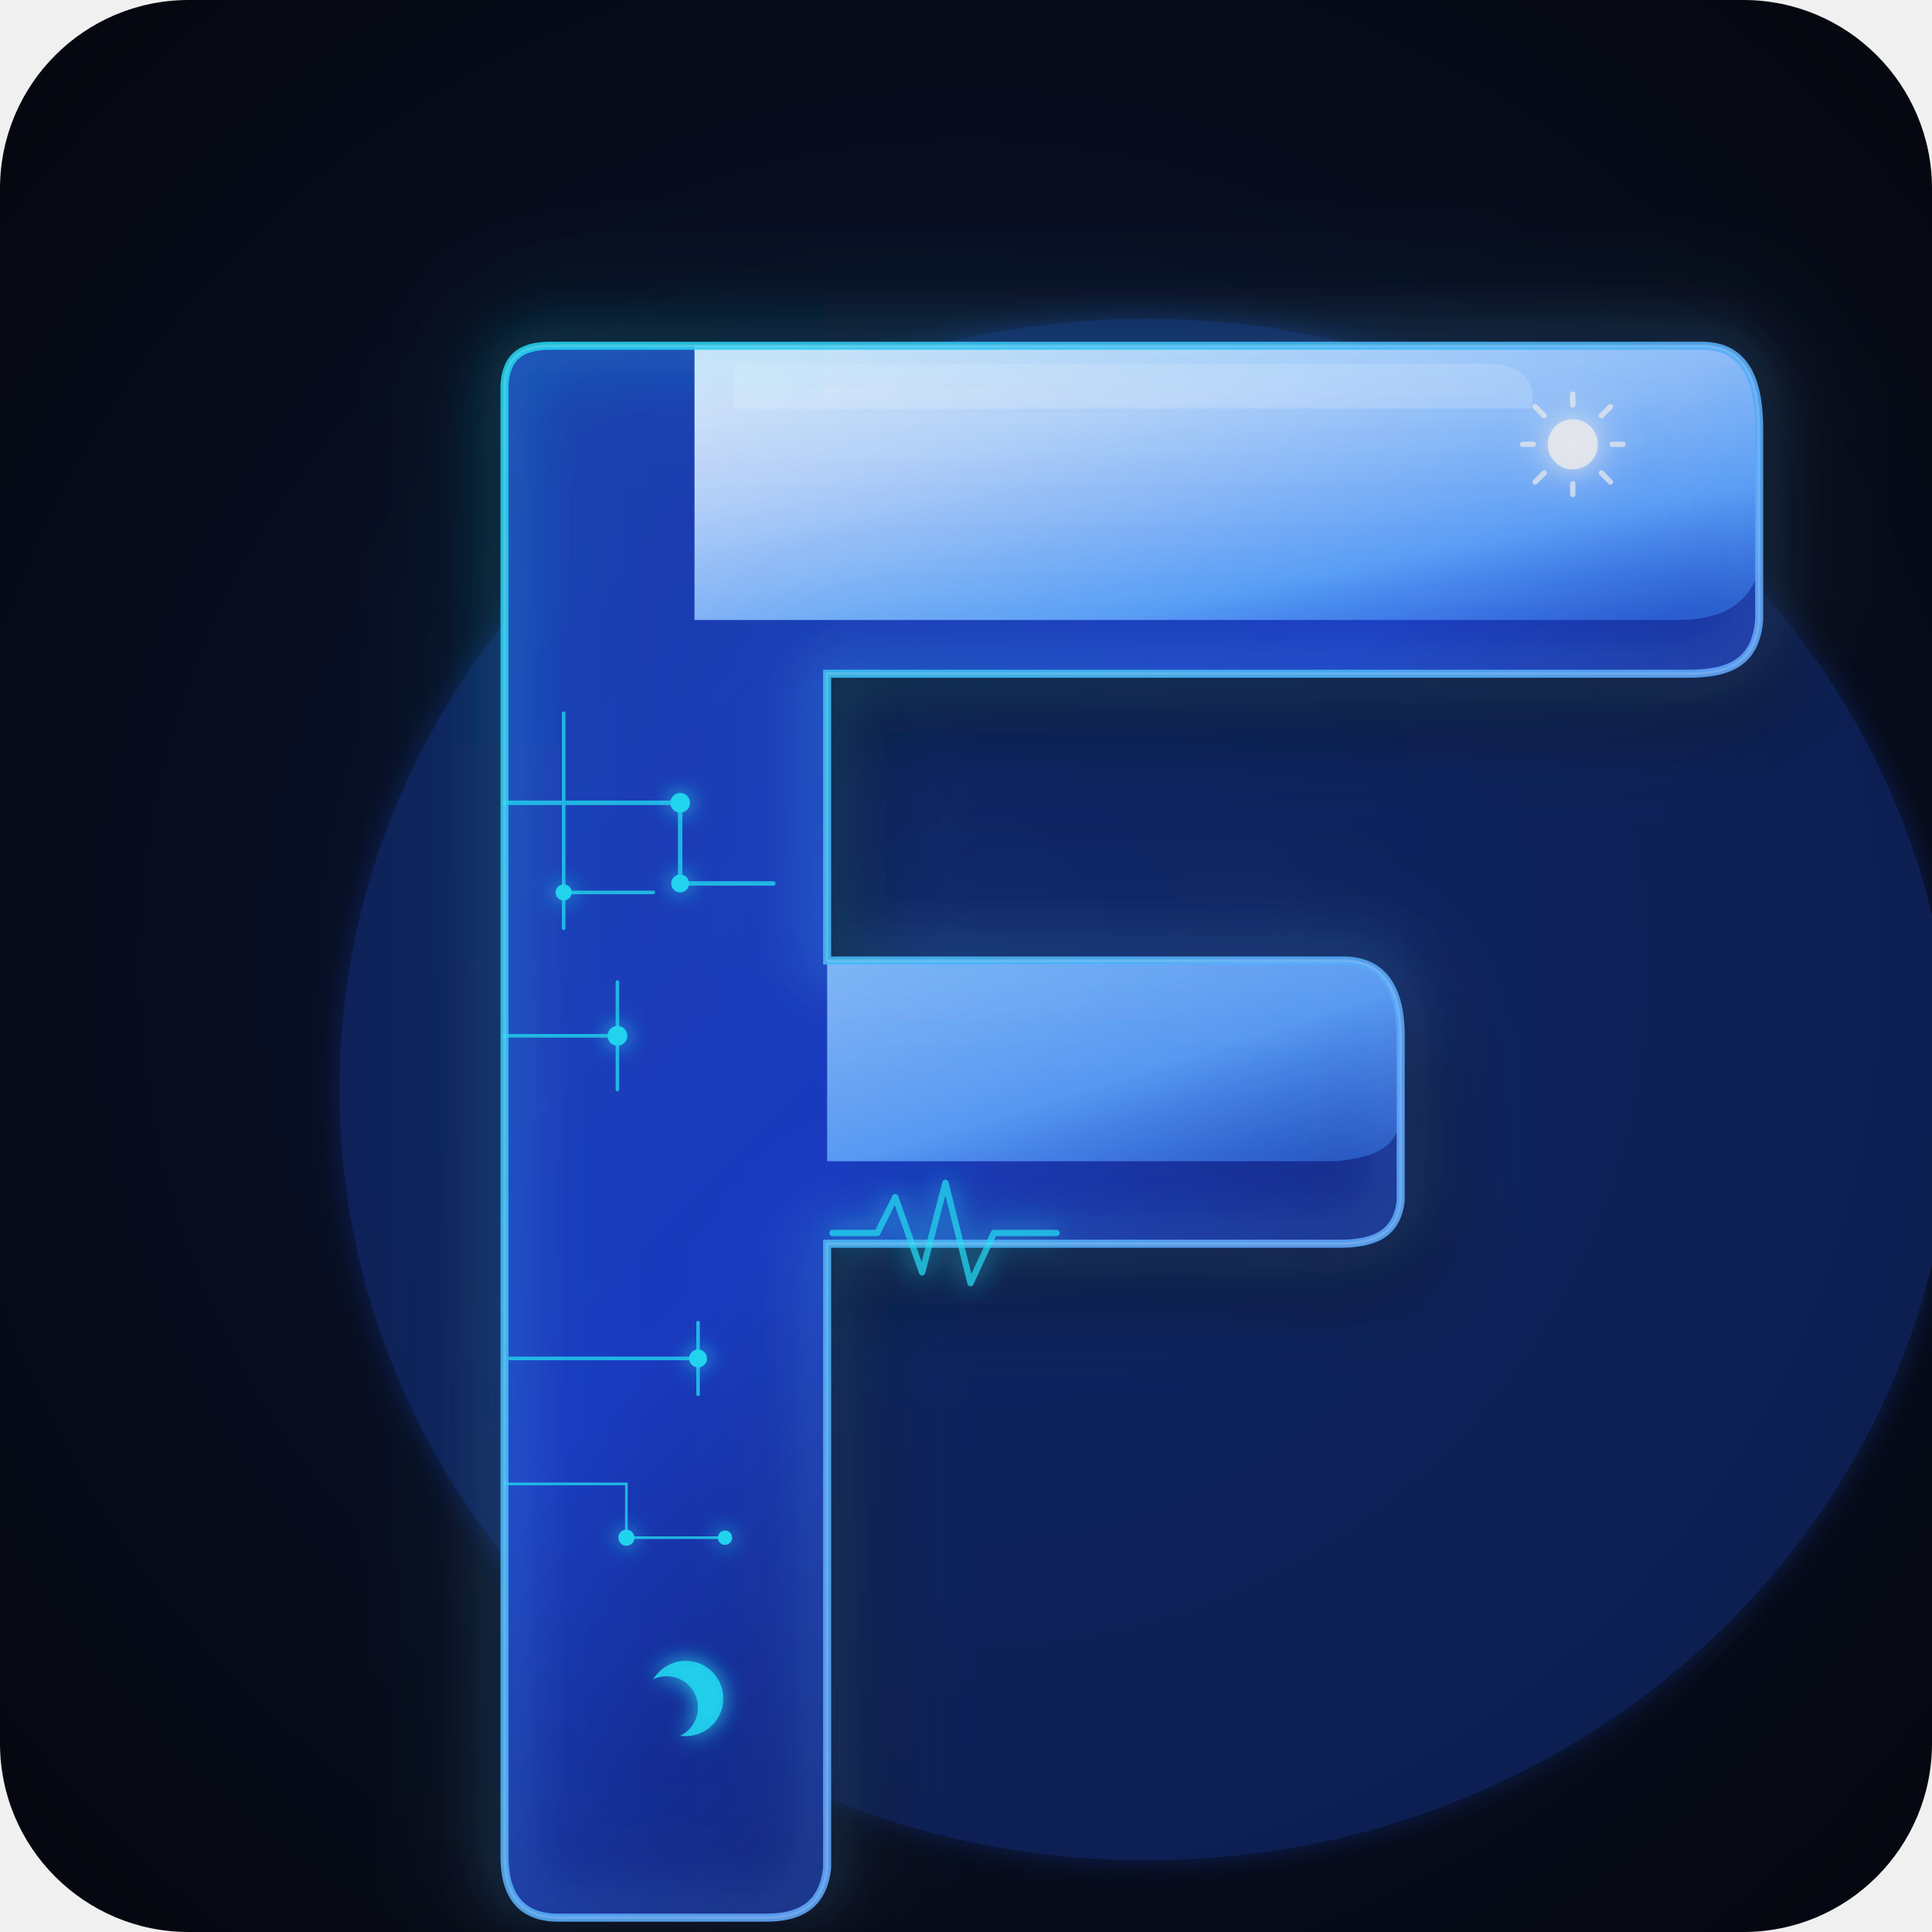
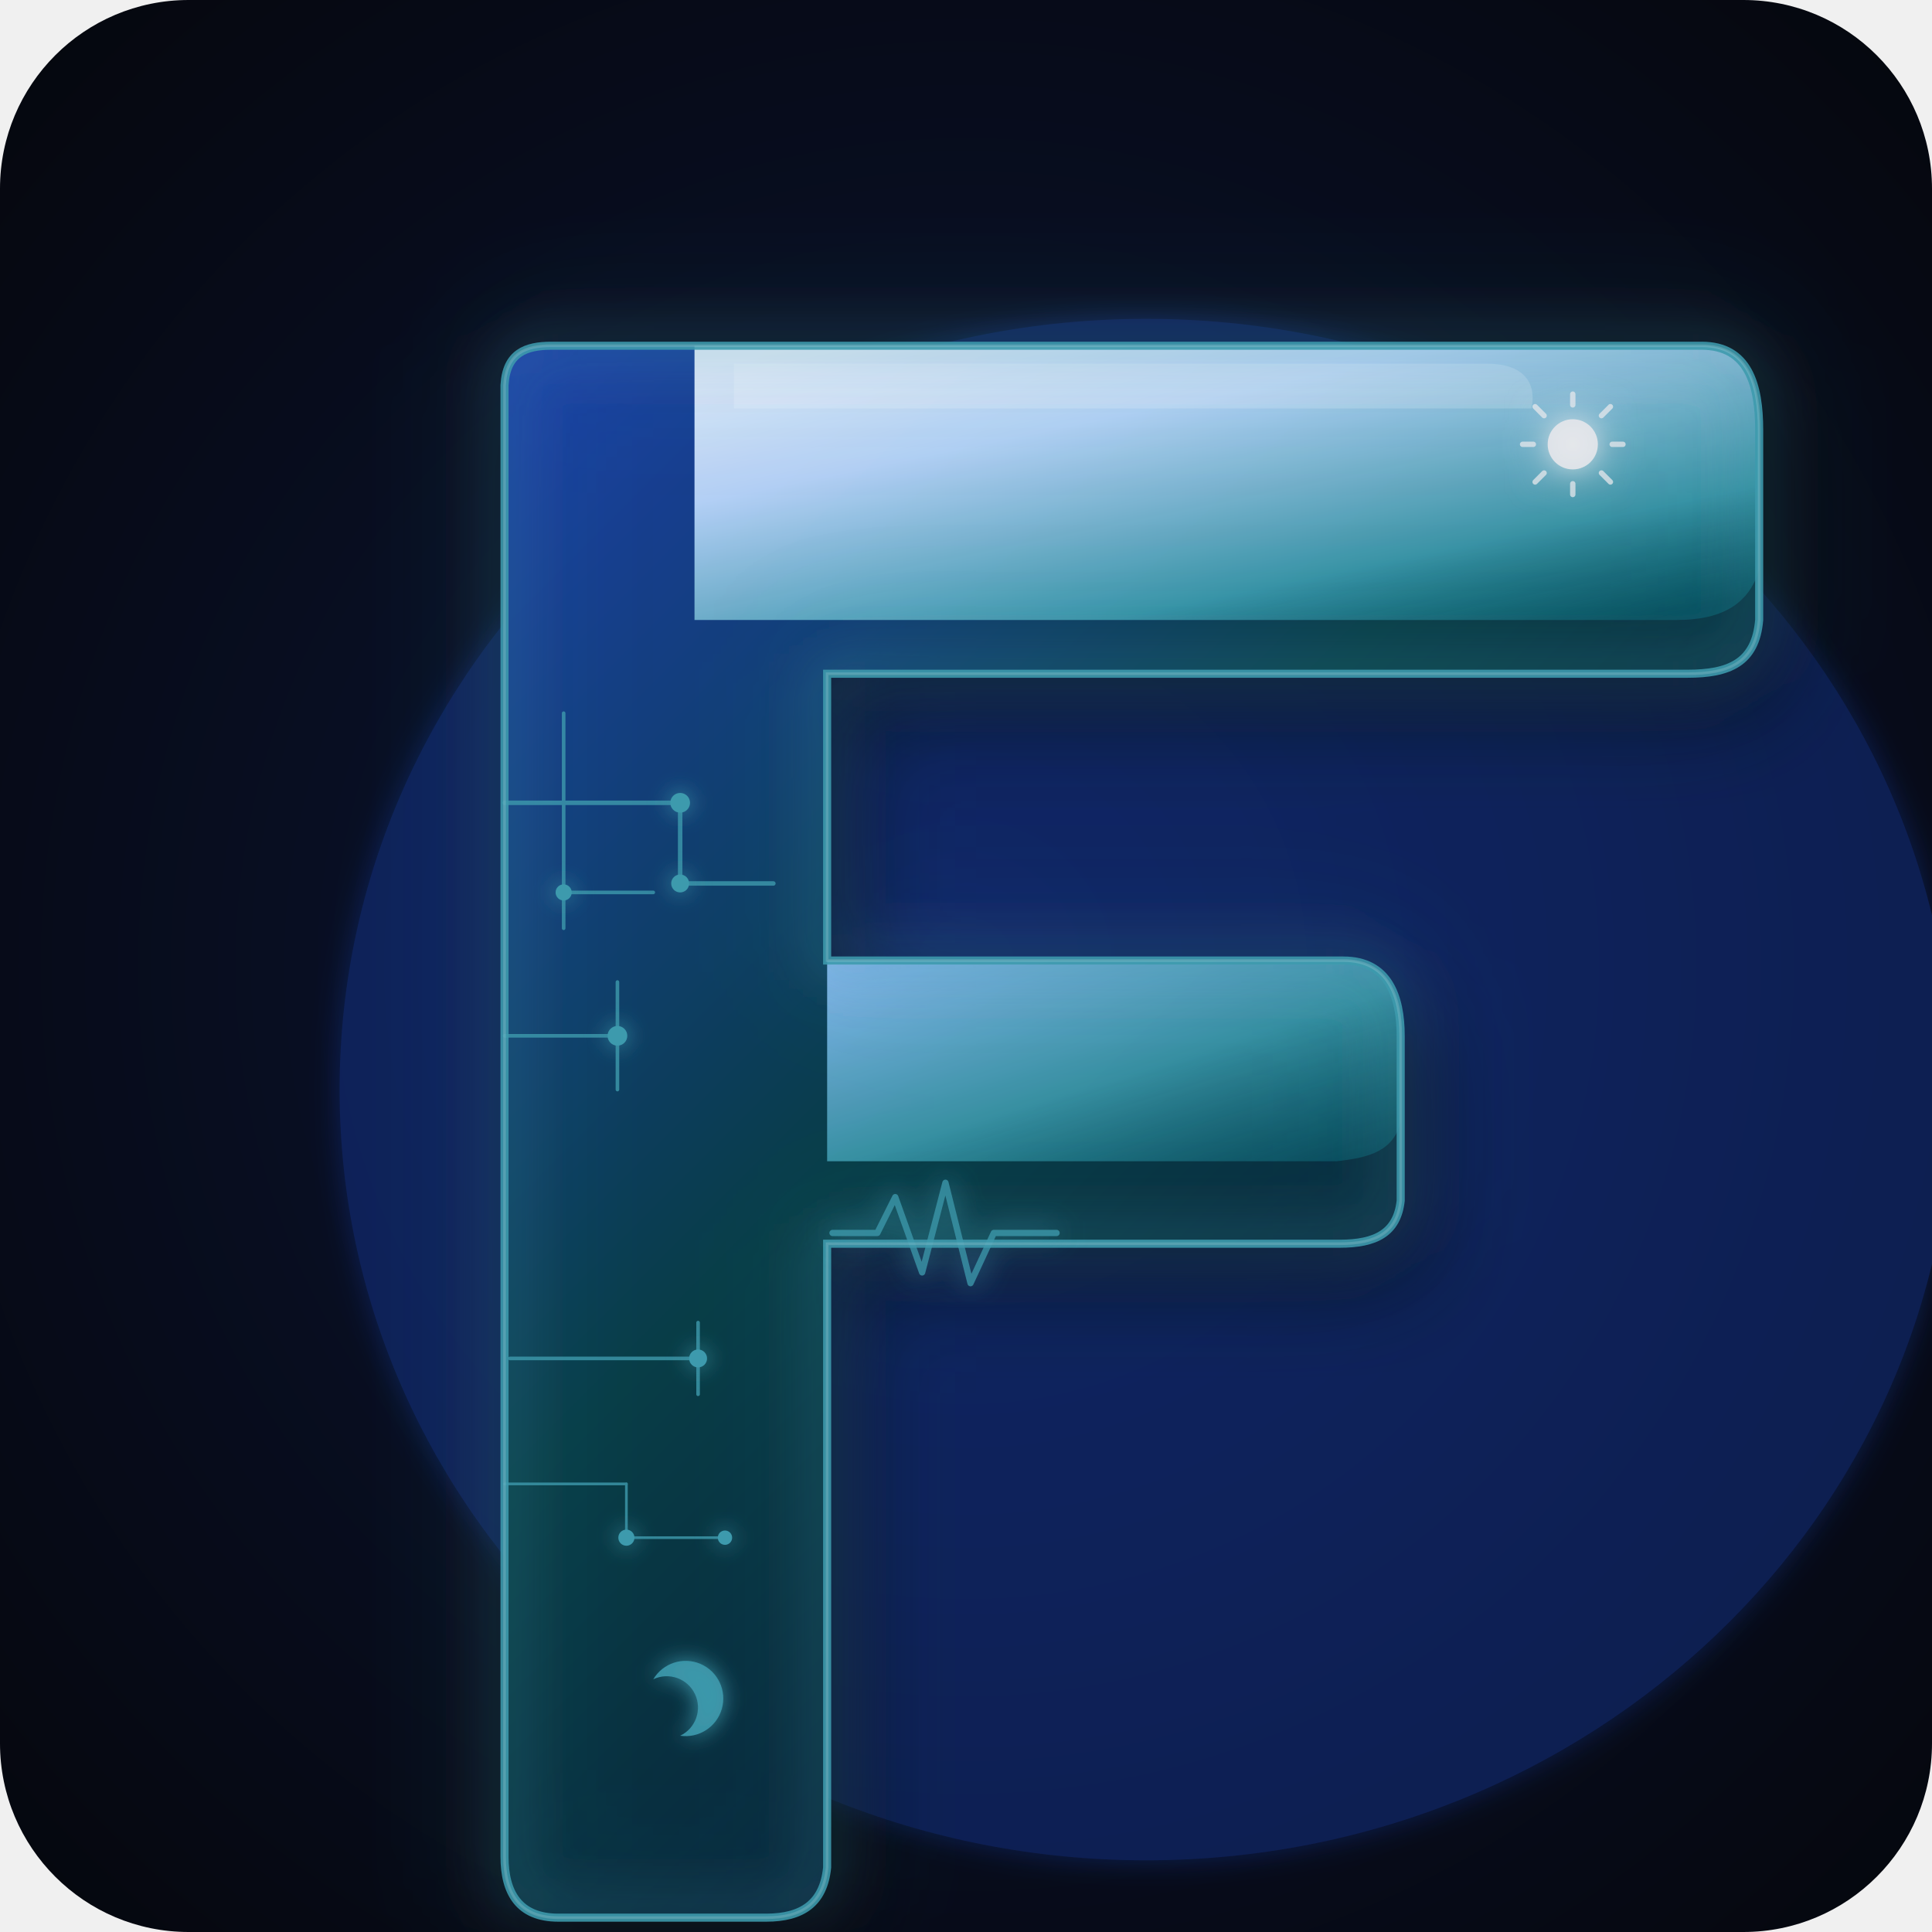
<svg xmlns="http://www.w3.org/2000/svg" viewBox="0 0 1024 1024" width="1024" height="1024">
  <defs>
    <radialGradient id="app-bg" cx="50%" cy="50%" r="70%">
      <stop offset="0%" stop-color="#0B1536" />
      <stop offset="100%" stop-color="#05070D" />
    </radialGradient>
    <linearGradient id="app-grad-body" x1="0%" y1="0%" x2="80%" y2="100%">
      <stop offset="0%" stop-color="#1C3FAA" />
-       <stop offset="45%" stop-color="#1A3ABF" />
+       <stop offset="45%" stop-color="#083D47" />
      <stop offset="100%" stop-color="#080E2E" />
    </linearGradient>
    <linearGradient id="app-grad-gloss-top" x1="10%" y1="0%" x2="90%" y2="100%">
      <stop offset="0%" stop-color="#EFF6FF" />
      <stop offset="30%" stop-color="#BFDBFE" />
-       <stop offset="75%" stop-color="#60A5FA" />
-       <stop offset="100%" stop-color="#3B82F6" stop-opacity="0.55" />
+       <stop offset="75%" stop-color="#3D9AAD" />
+       <stop offset="100%" stop-color="#0A6B7A" stop-opacity="0.55" />
    </linearGradient>
    <linearGradient id="app-grad-gloss-mid" x1="5%" y1="0%" x2="95%" y2="100%">
      <stop offset="0%" stop-color="#93C5FD" />
-       <stop offset="55%" stop-color="#60A5FA" />
-       <stop offset="100%" stop-color="#3B82F6" stop-opacity="0.5" />
+       <stop offset="55%" stop-color="#3D9AAD" />
+       <stop offset="100%" stop-color="#0A6B7A" stop-opacity="0.5" />
    </linearGradient>
    <linearGradient id="app-grad-rim" x1="0%" y1="0%" x2="100%" y2="100%">
-       <stop offset="0%" stop-color="#22D3EE" />
-       <stop offset="60%" stop-color="#60A5FA" />
-       <stop offset="100%" stop-color="#22D3EE" />
+       <stop offset="0%" stop-color="#3D9AAD" />
+       <stop offset="60%" stop-color="#3D9AAD" />
+       <stop offset="100%" stop-color="#3D9AAD" />
    </linearGradient>
    <filter id="app-neon-glow" x="-40%" y="-40%" width="180%" height="180%">
      <feGaussianBlur in="SourceGraphic" stdDeviation="15" result="b1" />
      <feGaussianBlur in="SourceGraphic" stdDeviation="35" result="b2" />
      <feMerge>
        <feMergeNode in="b2" />
        <feMergeNode in="b1" />
        <feMergeNode in="SourceGraphic" />
      </feMerge>
    </filter>
    <filter id="app-dot-glow" x="-150%" y="-150%" width="400%" height="400%">
      <feGaussianBlur in="SourceGraphic" stdDeviation="6" result="b" />
      <feMerge>
        <feMergeNode in="b" />
        <feMergeNode in="SourceGraphic" />
      </feMerge>
    </filter>
    <filter id="app-soft-glow" x="-20%" y="-20%" width="140%" height="140%">
      <feGaussianBlur in="SourceGraphic" stdDeviation="8" result="b" />
      <feMerge>
        <feMergeNode in="b" />
        <feMergeNode in="SourceGraphic" />
      </feMerge>
    </filter>
    <filter id="app-shadow-depth" x="-10%" y="-10%" width="130%" height="130%">
      <feDropShadow dx="15" dy="25" stdDeviation="25" flood-color="#000" flood-opacity="0.8" />
    </filter>
  </defs>
  <rect width="1024" height="1024" fill="url(#app-bg)" rx="100" ry="100" />
  <g transform="translate(142, 112) scale(0.95)">
    <ellipse cx="490" cy="490" rx="450" ry="430" fill="#1D4ED8" opacity="0.3" filter="url(#app-soft-glow)" />
    <path filter="url(#app-shadow-depth)" d="M 158,75 L 800,75 C 826,75 832,97 832,122 L 832,228 C 830,252 815,258 792,258          L 312,258 L 312,418 L 600,418 C 625,418 632,438 632,460          L 632,552 C 630,570 618,576 598,576 L 312,576 L 312,924          C 310,944 298,952 278,952 L 162,952 C 140,952 132,938 132,918          L 132,97 C 133,79 144,75 158,75 Z" fill="#030814" opacity="0.7" />
    <path d="M 158,75 L 800,75 C 826,75 832,97 832,122 L 832,228 C 830,252 815,258 792,258          L 312,258 L 312,418 L 600,418 C 625,418 632,438 632,460          L 632,552 C 630,570 618,576 598,576 L 312,576 L 312,924          C 310,944 298,952 278,952 L 162,952 C 140,952 132,938 132,918          L 132,97 C 133,79 144,75 158,75 Z" fill="url(#app-grad-body)" />
    <path d="M 238,75 L 800,75 C 826,75 832,97 832,122 L 832,200 C 826,220 810,228 786,228          L 238,228 Z" fill="url(#app-grad-gloss-top)" opacity="0.92" />
    <path d="M 260,85 L 680,85 C 700,85 708,95 705,110 L 260,110 Z" fill="white" opacity="0.18" />
    <path d="M 312,418 L 600,418 C 625,418 632,438 632,460 L 632,508          C 628,524 615,528 596,530 L 312,530 Z" fill="url(#app-grad-gloss-mid)" opacity="0.88" />
    <path d="M 158,75 L 800,75 C 826,75 832,97 832,122 L 832,228 C 830,252 815,258 792,258          L 312,258 L 312,418 L 600,418 C 625,418 632,438 632,460          L 632,552 C 630,570 618,576 598,576 L 312,576 L 312,924          C 310,944 298,952 278,952 L 162,952 C 140,952 132,938 132,918          L 132,97 C 133,79 144,75 158,75 Z" fill="none" stroke="url(#app-grad-rim)" stroke-width="4.5" filter="url(#app-neon-glow)" opacity="0.9" />
-     <g opacity="0.8" stroke="#22D3EE" stroke-linecap="round" fill="none">
+     <g opacity="0.8" stroke="#3D9AAD" stroke-linecap="round" fill="none">
      <line x1="132" y1="330" x2="230" y2="330" stroke-width="2.5" />
      <line x1="230" y1="330" x2="230" y2="375" stroke-width="2.5" />
      <line x1="230" y1="375" x2="282" y2="375" stroke-width="2.5" />
      <line x1="132" y1="460" x2="195" y2="460" stroke-width="2" />
      <line x1="195" y1="430" x2="195" y2="490" stroke-width="2" />
      <line x1="165" y1="280" x2="165" y2="400" stroke-width="2" />
      <line x1="165" y1="380" x2="215" y2="380" stroke-width="2" />
      <line x1="135" y1="640" x2="240" y2="640" stroke-width="2" />
      <line x1="240" y1="620" x2="240" y2="660" stroke-width="2" />
      <line x1="132" y1="710" x2="200" y2="710" stroke-width="1.5" />
      <line x1="200" y1="710" x2="200" y2="740" stroke-width="1.5" />
      <line x1="200" y1="740" x2="255" y2="740" stroke-width="1.5" />
    </g>
-     <g fill="#22D3EE" filter="url(#app-dot-glow)">
+     <g fill="#3D9AAD" filter="url(#app-dot-glow)">
      <circle cx="230" cy="330" r="5.5" />
      <circle cx="230" cy="375" r="5" />
      <circle cx="195" cy="460" r="5.5" />
      <circle cx="165" cy="380" r="4.5" />
      <circle cx="240" cy="640" r="5" />
      <circle cx="200" cy="740" r="4.5" />
      <circle cx="255" cy="740" r="4" />
    </g>
    <g transform="translate(728, 130)" filter="url(#app-soft-glow)">
      <circle cx="0" cy="0" r="14" fill="#E5E7EB" opacity="0.9" />
      <g stroke="#E5E7EB" stroke-width="3" stroke-linecap="round" opacity="0.75">
        <line x1="0" y1="-22" x2="0" y2="-28" />
        <line x1="0" y1="22" x2="0" y2="28" />
        <line x1="-22" y1="0" x2="-28" y2="0" />
        <line x1="22" y1="0" x2="28" y2="0" />
        <line x1="-16" y1="-16" x2="-21" y2="-21" />
        <line x1="16" y1="-16" x2="21" y2="-21" />
        <line x1="-16" y1="16" x2="-21" y2="21" />
        <line x1="16" y1="16" x2="21" y2="21" />
      </g>
    </g>
    <g transform="translate(215, 840)" filter="url(#app-dot-glow)">
-       <path d="M 0,-21 A 21,21 0 1,1 15,10.5 A 13.5,13.5 0 1,0 0,-21 Z" fill="#22D3EE" opacity="0.9" />
+       <path d="M 0,-21 A 21,21 0 1,1 15,10.5 A 13.5,13.5 0 1,0 0,-21 Z" fill="#3D9AAD" opacity="0.9" />
    </g>
-     <g stroke="#22D3EE" stroke-width="3.5" fill="none" stroke-linecap="round" stroke-linejoin="round" filter="url(#app-soft-glow)" opacity="0.8">
+     <g stroke="#3D9AAD" stroke-width="3.5" fill="none" stroke-linecap="round" stroke-linejoin="round" filter="url(#app-soft-glow)" opacity="0.8">
      <polyline points="315,570 340,570 350,550 365,592 378,542 392,598 405,570 440,570" />
    </g>
    <path d="M 158,75 L 800,75 C 826,75 832,97 832,122 L 832,228 C 830,252 815,258 792,258 L 312,258 L 312,418 L 600,418 C 625,418 632,438 632,460 L 632,552 C 630,570 618,576 598,576 L 312,576 L 312,924 C 310,944 298,952 278,952 L 162,952 C 140,952 132,938 132,918 L 132,97 C 133,79 144,75 158,75 Z" fill="none" stroke="white" stroke-width="1.5" opacity="0.15" />
  </g>
</svg>
